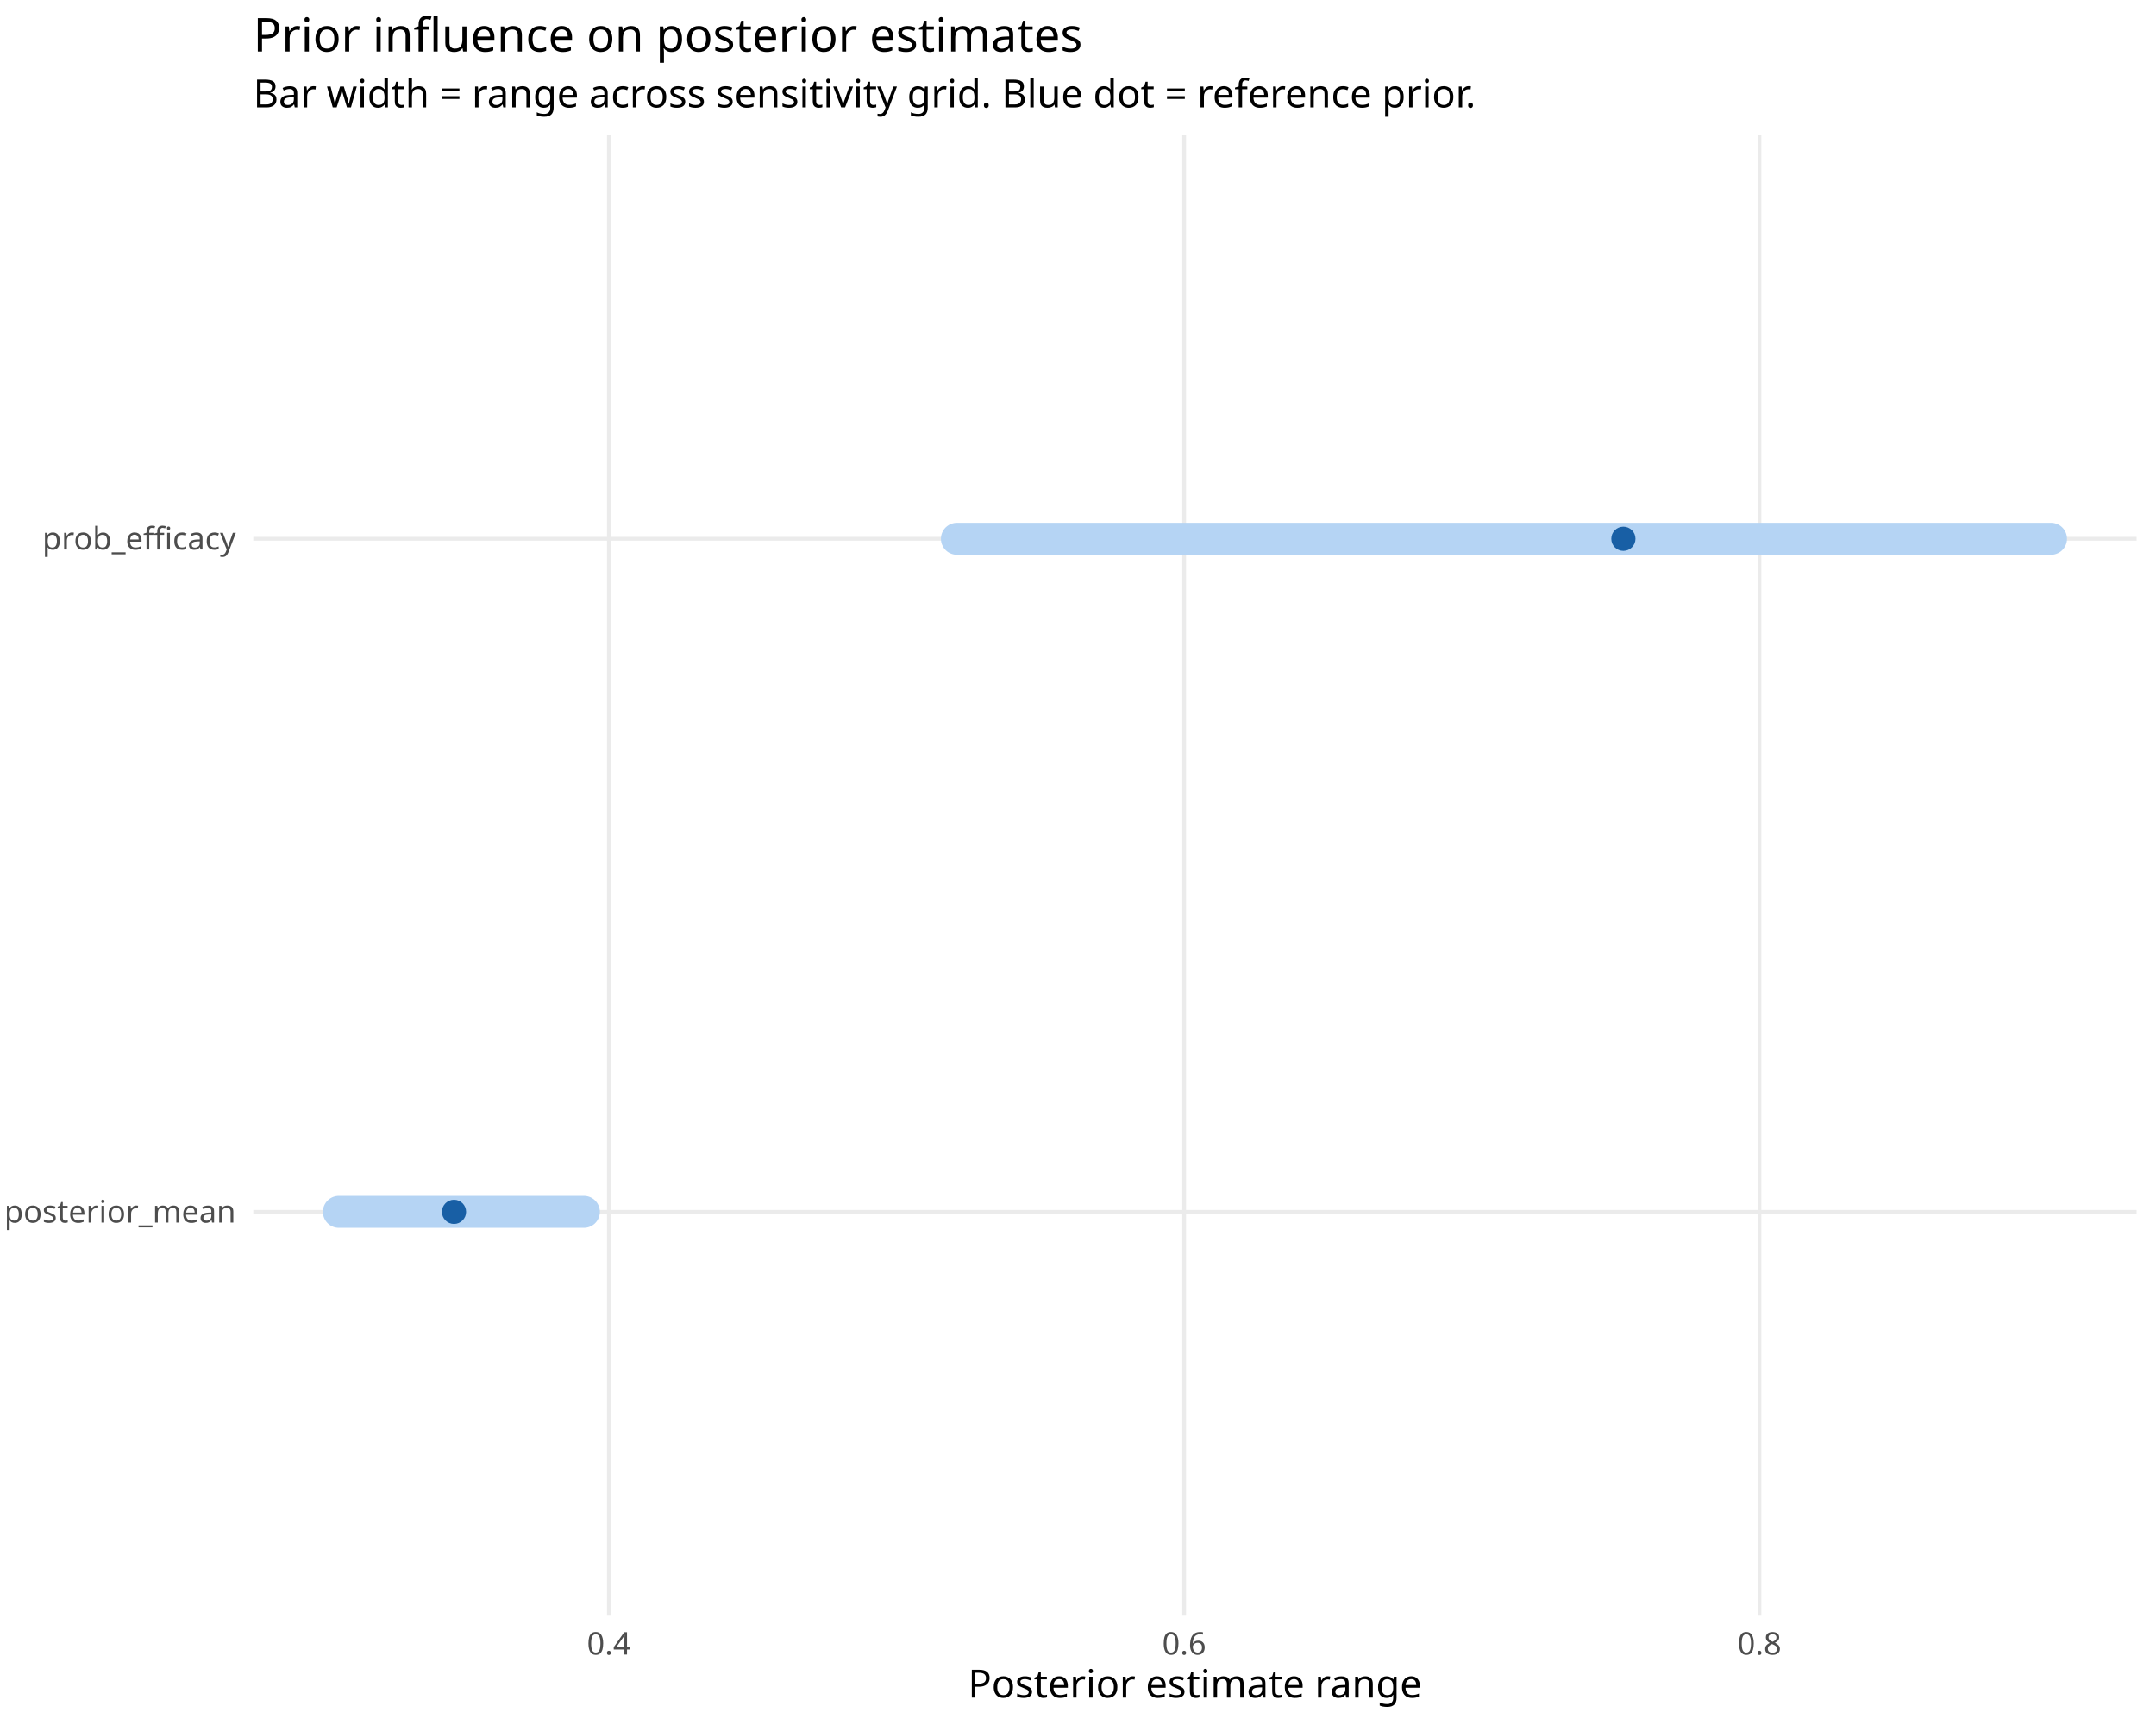
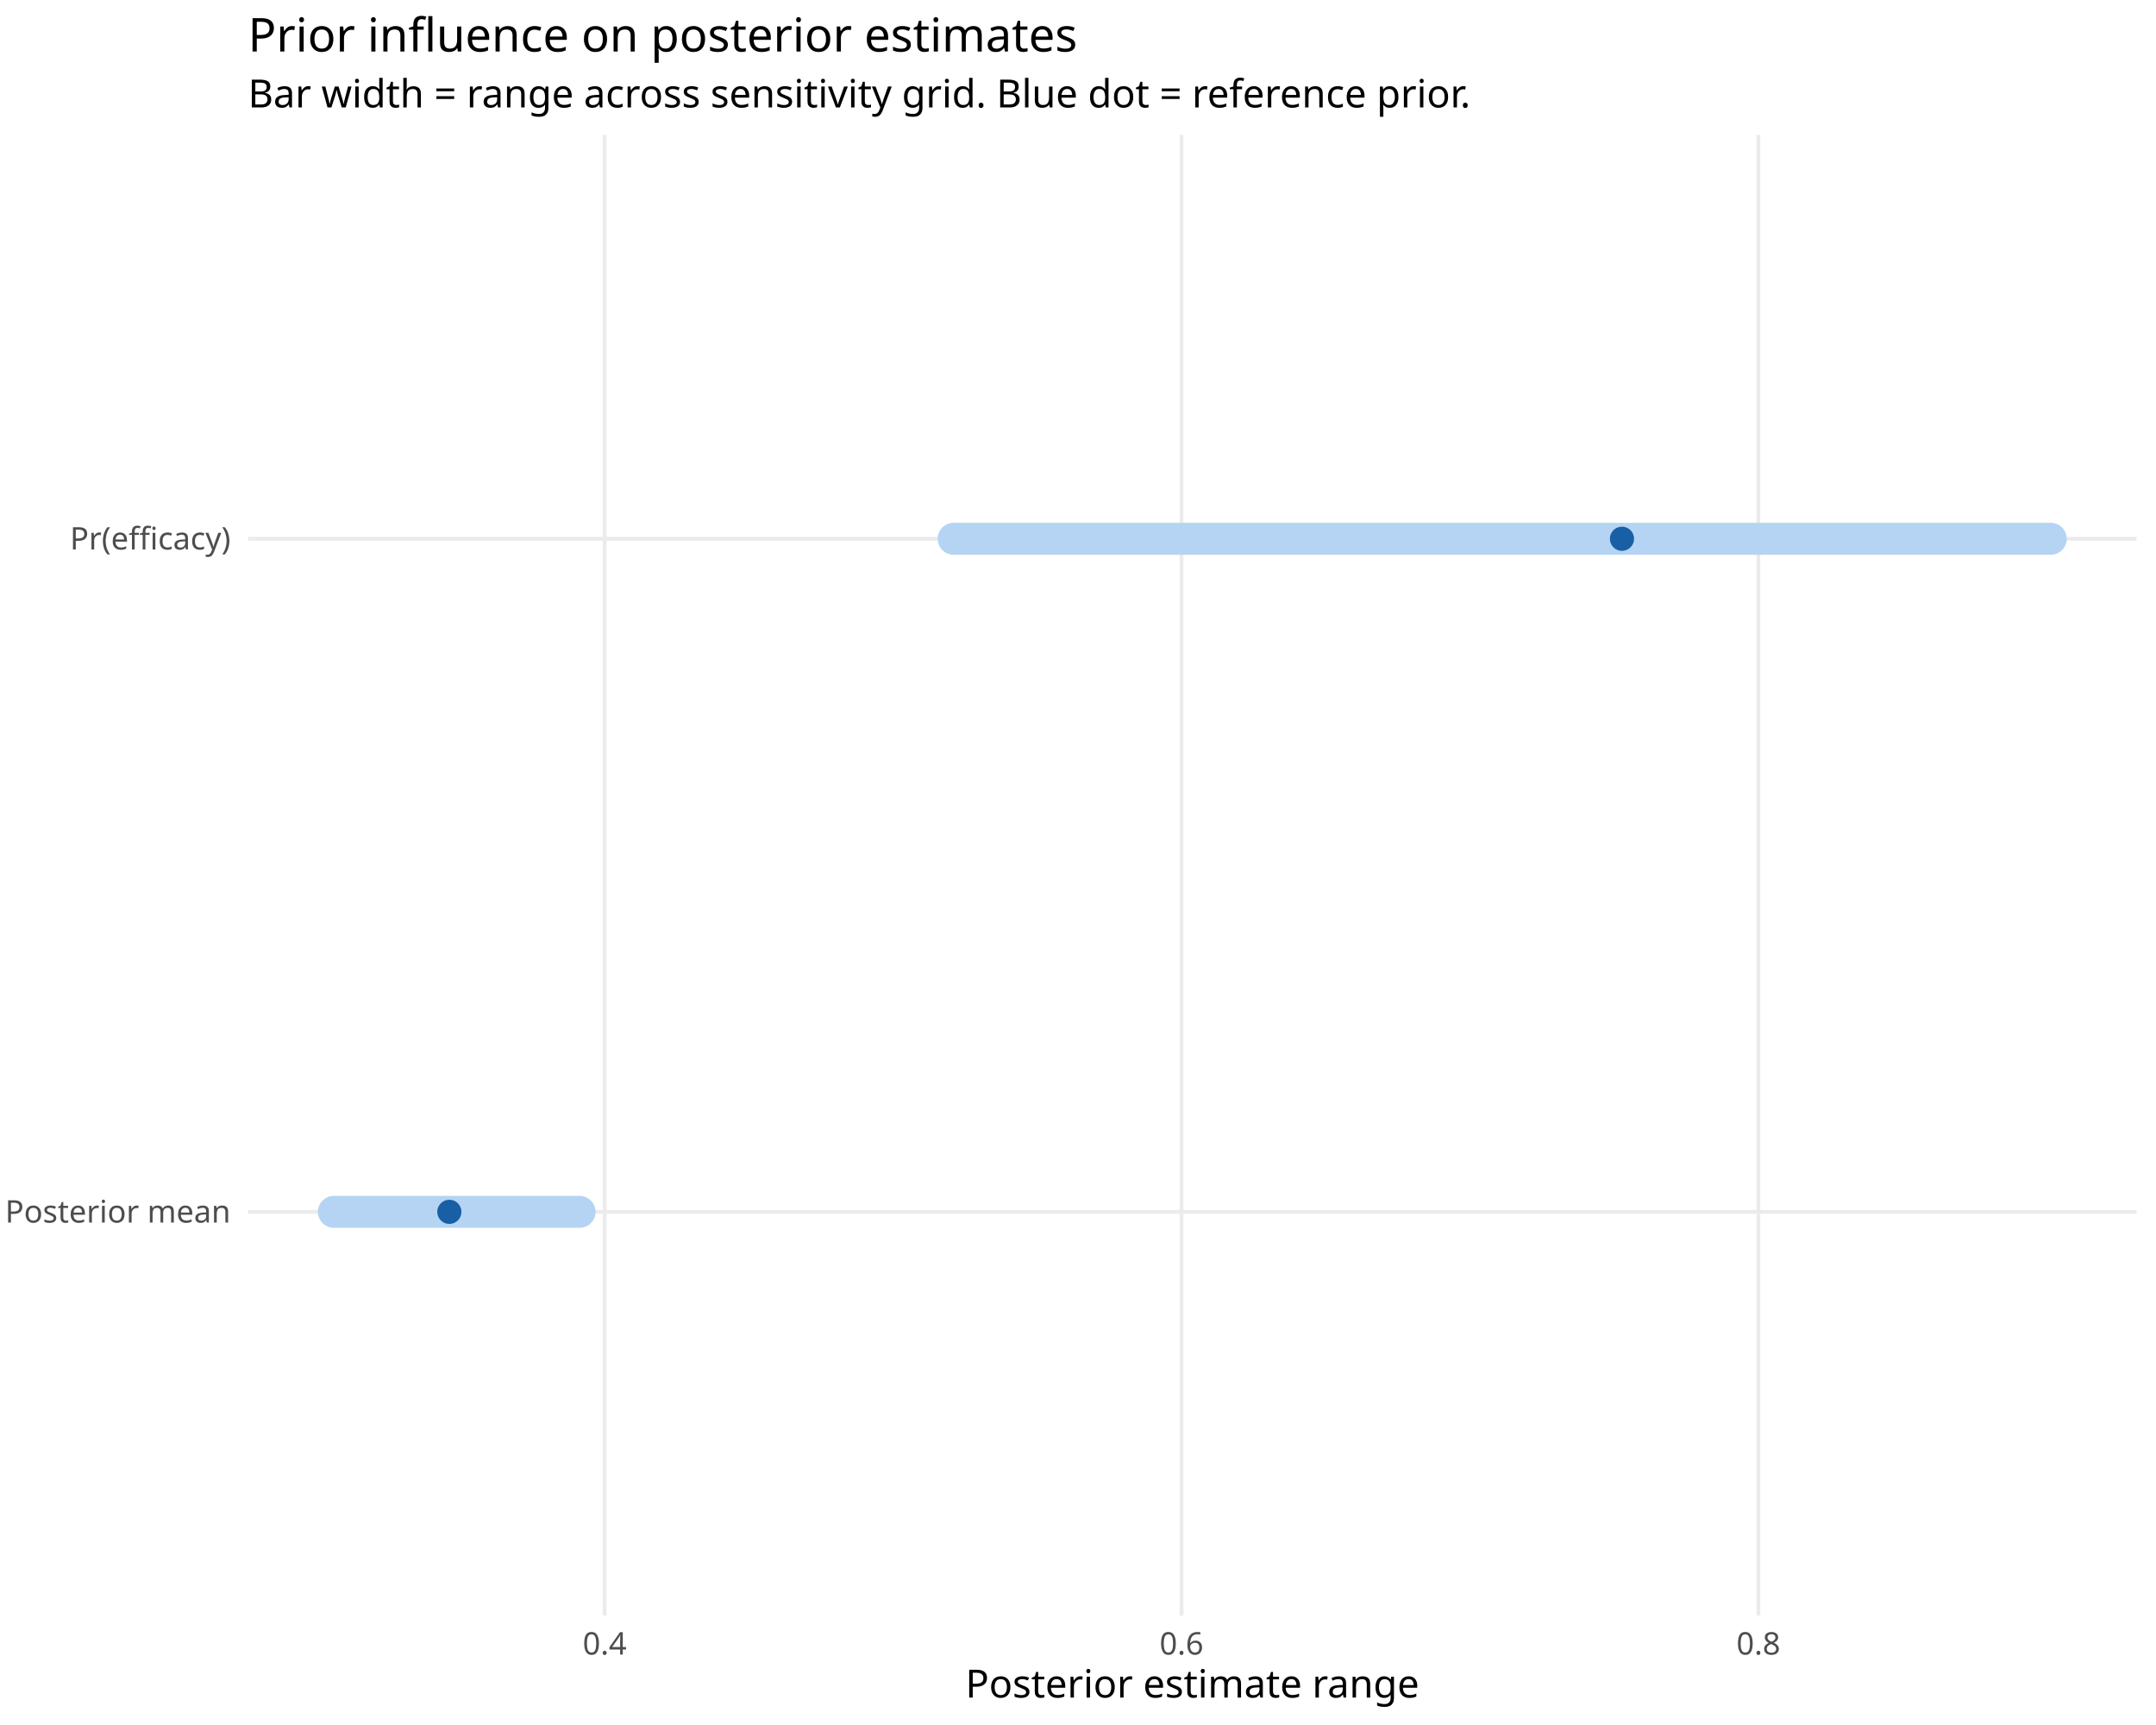
<svg xmlns="http://www.w3.org/2000/svg" class="svglite" data-engine-version="2.0" width="720.00pt" height="576.00pt" viewBox="0 0 720.00 576.00">
  <defs>
    <style type="text/css">
    .svglite line, .svglite polyline, .svglite polygon, .svglite path, .svglite rect, .svglite circle {
      fill: none;
      stroke: #000000;
      stroke-linecap: round;
      stroke-linejoin: round;
      stroke-miterlimit: 10.00;
    }
  </style>
  </defs>
  <rect width="100%" height="100%" style="stroke: none; fill: #FFFFFF;" />
  <defs>
    <clipPath id="cpMC4wMHw3MjAuMDB8MC4wMHw1NzYuMDA=">
      <rect x="0.00" y="0.00" width="720.00" height="576.00" />
    </clipPath>
  </defs>
  <g clip-path="url(#cpMC4wMHw3MjAuMDB8MC4wMHw1NzYuMDA=)">
-     <rect x="0.00" y="0.00" width="720.00" height="576.00" style="stroke-width: 1.26; stroke: none; fill: #FFFFFF;" />
+     <rect x="-0" y="0.00" width="720.00" height="576.00" style="stroke-width: 1.26; stroke: none; fill: #FFFFFF;" />
  </g>
  <defs>
-     <clipPath id="cpODQuNTh8NzEzLjUyfDQ1LjA1fDUzOS41MA==">
-       <rect x="84.58" y="45.05" width="628.95" height="494.45" />
+     <clipPath id="cpODIuODN8NzEzLjUyfDQ1LjA1fDUzOS41MA==">
+       <rect x="82.83" y="45.05" width="630.69" height="494.45" />
    </clipPath>
  </defs>
-   <g clip-path="url(#cpODQuNTh8NzEzLjUyfDQ1LjA1fDUzOS41MA==)">
-     <polyline points="84.58,404.65 713.52,404.65 " style="stroke-width: 1.26; stroke: #EBEBEB; stroke-linecap: butt;" />
-     <polyline points="84.58,179.90 713.52,179.90 " style="stroke-width: 1.26; stroke: #EBEBEB; stroke-linecap: butt;" />
-     <polyline points="203.34,539.50 203.34,45.05 " style="stroke-width: 1.26; stroke: #EBEBEB; stroke-linecap: butt;" />
-     <polyline points="395.45,539.50 395.45,45.05 " style="stroke-width: 1.26; stroke: #EBEBEB; stroke-linecap: butt;" />
-     <polyline points="587.57,539.50 587.57,45.05 " style="stroke-width: 1.26; stroke: #EBEBEB; stroke-linecap: butt;" />
-     <line x1="319.56" y1="179.90" x2="684.94" y2="179.90" style="stroke-width: 10.67; stroke: #B5D4F4;" />
-     <line x1="113.16" y1="404.65" x2="194.99" y2="404.65" style="stroke-width: 10.67; stroke: #B5D4F4;" />
-     <circle cx="542.13" cy="179.90" r="3.62" style="stroke-width: 0.84; stroke: #185FA5; fill: #185FA5;" />
-     <circle cx="151.62" cy="404.65" r="3.62" style="stroke-width: 0.84; stroke: #185FA5; fill: #185FA5;" />
+   <g clip-path="url(#cpODIuODN8NzEzLjUyfDQ1LjA1fDUzOS41MA==)">
+     <polyline points="82.83,404.65 713.52,404.65 " style="stroke-width: 1.26; stroke: #EBEBEB; stroke-linecap: butt;" />
+     <polyline points="82.83,179.90 713.52,179.90 " style="stroke-width: 1.26; stroke: #EBEBEB; stroke-linecap: butt;" />
+     <polyline points="201.93,539.50 201.93,45.05 " style="stroke-width: 1.26; stroke: #EBEBEB; stroke-linecap: butt;" />
+     <polyline points="394.57,539.50 394.57,45.05 " style="stroke-width: 1.26; stroke: #EBEBEB; stroke-linecap: butt;" />
+     <polyline points="587.22,539.50 587.22,45.05 " style="stroke-width: 1.26; stroke: #EBEBEB; stroke-linecap: butt;" />
+     <line x1="318.47" y1="179.90" x2="684.86" y2="179.90" style="stroke-width: 10.67; stroke: #B5D4F4;" />
+     <line x1="111.50" y1="404.65" x2="193.55" y2="404.65" style="stroke-width: 10.67; stroke: #B5D4F4;" />
+     <circle cx="541.66" cy="179.90" r="3.62" style="stroke-width: 0.84; stroke: #185FA5; fill: #185FA5;" />
+     <circle cx="150.06" cy="404.65" r="3.62" style="stroke-width: 0.84; stroke: #185FA5; fill: #185FA5;" />
  </g>
  <g clip-path="url(#cpMC4wMHw3MjAuMDB8MC4wMHw1NzYuMDA=)">
-     <text x="78.75" y="408.23" text-anchor="end" style="font-size: 10.40px; fill: #4D4D4D; font-family: sans;" textLength="72.27px" lengthAdjust="spacingAndGlyphs">posterior_mean</text>
-     <text x="78.75" y="183.48" text-anchor="end" style="font-size: 10.40px; fill: #4D4D4D; font-family: sans;" textLength="61.87px" lengthAdjust="spacingAndGlyphs">prob_efficacy</text>
-     <text x="203.34" y="552.48" text-anchor="middle" style="font-size: 10.40px; fill: #4D4D4D; font-family: sans;" textLength="14.46px" lengthAdjust="spacingAndGlyphs">0.4</text>
-     <text x="395.45" y="552.48" text-anchor="middle" style="font-size: 10.40px; fill: #4D4D4D; font-family: sans;" textLength="14.46px" lengthAdjust="spacingAndGlyphs">0.6</text>
-     <text x="587.57" y="552.48" text-anchor="middle" style="font-size: 10.40px; fill: #4D4D4D; font-family: sans;" textLength="14.46px" lengthAdjust="spacingAndGlyphs">0.8</text>
-     <text x="399.05" y="566.83" text-anchor="middle" style="font-size: 13.00px; font-family: sans;" textLength="141.64px" lengthAdjust="spacingAndGlyphs">Posterior estimate range</text>
-     <text x="84.58" y="35.87" style="font-size: 13.00px; font-family: sans;" textLength="387.35px" lengthAdjust="spacingAndGlyphs">Bar width = range across sensitivity grid. Blue dot = reference prior.</text>
-     <text x="84.58" y="17.21" style="font-size: 15.60px; font-family: sans;" textLength="257.55px" lengthAdjust="spacingAndGlyphs">Prior influence on posterior estimates</text>
+     <text x="77.01" y="408.23" text-anchor="end" style="font-size: 10.40px; fill: #4D4D4D; font-family: sans;" textLength="70.53px" lengthAdjust="spacingAndGlyphs">Posterior mean</text>
+     <text x="77.01" y="183.48" text-anchor="end" style="font-size: 10.40px; fill: #4D4D4D; font-family: sans;" textLength="52.60px" lengthAdjust="spacingAndGlyphs">Pr(efficacy)</text>
+     <text x="201.93" y="552.48" text-anchor="middle" style="font-size: 10.40px; fill: #4D4D4D; font-family: sans;" textLength="14.46px" lengthAdjust="spacingAndGlyphs">0.4</text>
+     <text x="394.57" y="552.48" text-anchor="middle" style="font-size: 10.40px; fill: #4D4D4D; font-family: sans;" textLength="14.46px" lengthAdjust="spacingAndGlyphs">0.6</text>
+     <text x="587.22" y="552.48" text-anchor="middle" style="font-size: 10.40px; fill: #4D4D4D; font-family: sans;" textLength="14.46px" lengthAdjust="spacingAndGlyphs">0.8</text>
+     <text x="398.18" y="566.83" text-anchor="middle" style="font-size: 13.00px; font-family: sans;" textLength="141.64px" lengthAdjust="spacingAndGlyphs">Posterior estimate range</text>
+     <text x="82.83" y="35.87" style="font-size: 13.00px; font-family: sans;" textLength="387.35px" lengthAdjust="spacingAndGlyphs">Bar width = range across sensitivity grid. Blue dot = reference prior.</text>
+     <text x="82.83" y="17.21" style="font-size: 15.60px; font-family: sans;" textLength="257.55px" lengthAdjust="spacingAndGlyphs">Prior influence on posterior estimates</text>
  </g>
</svg>
